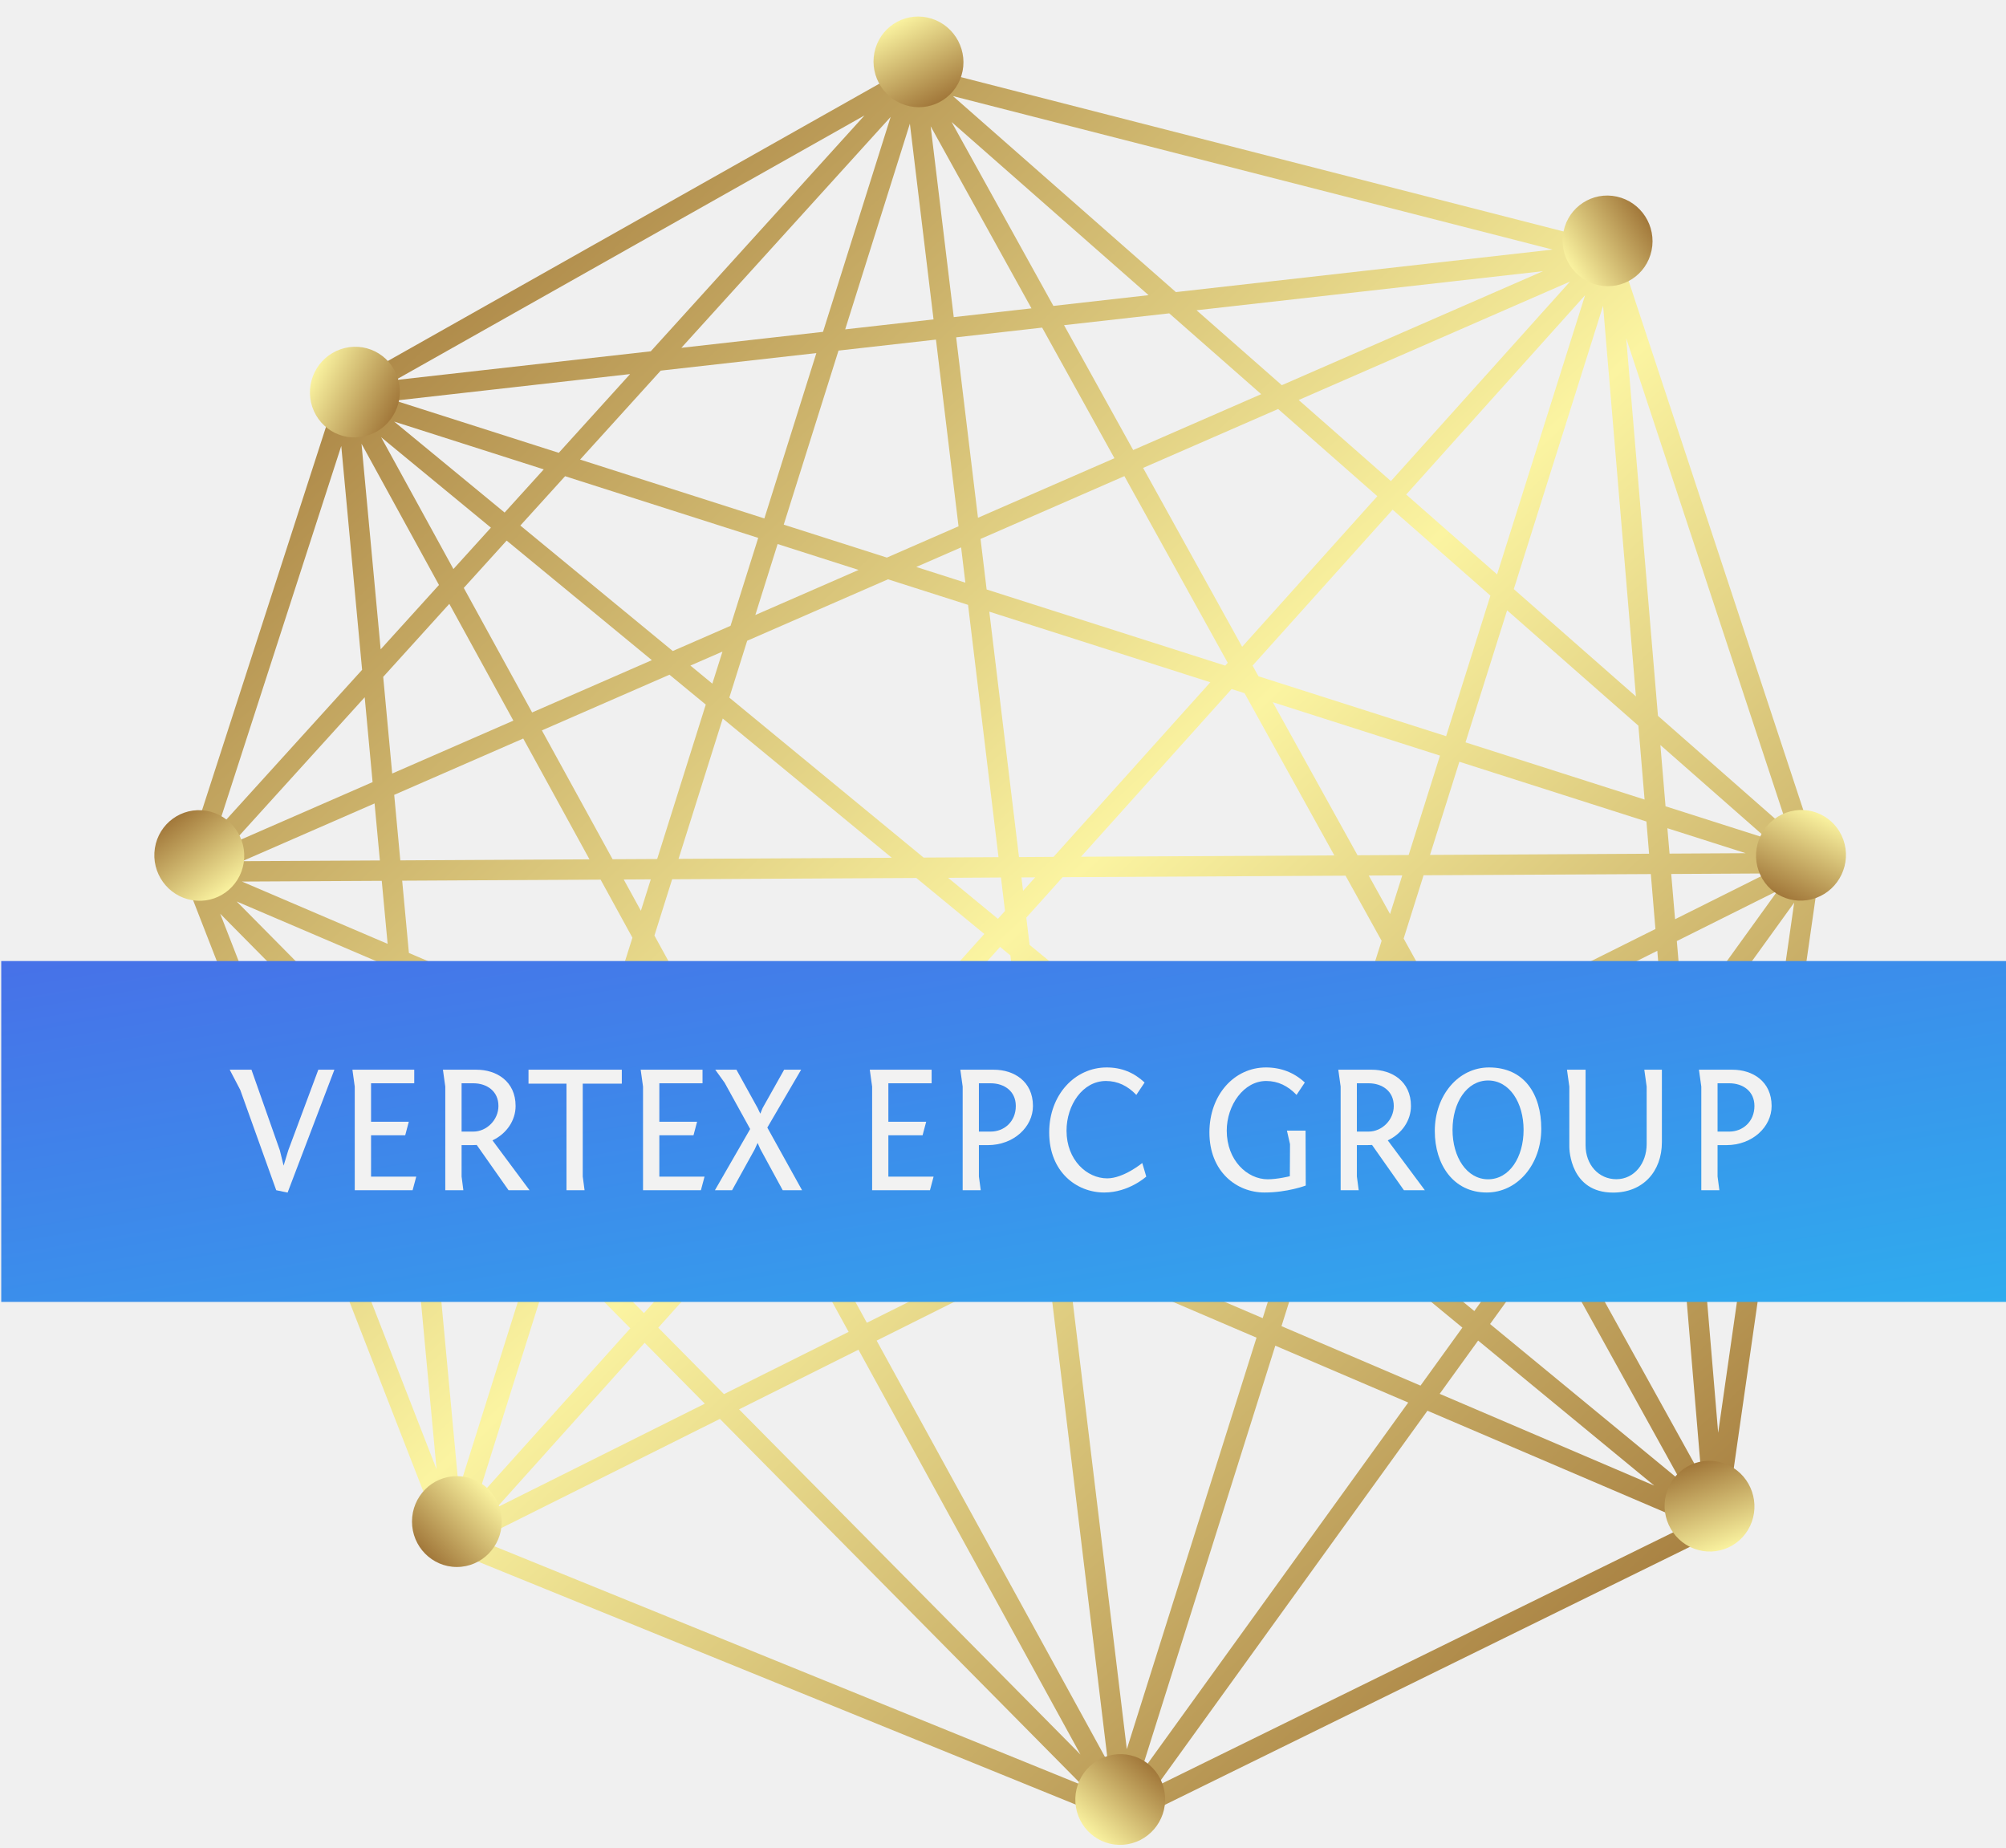
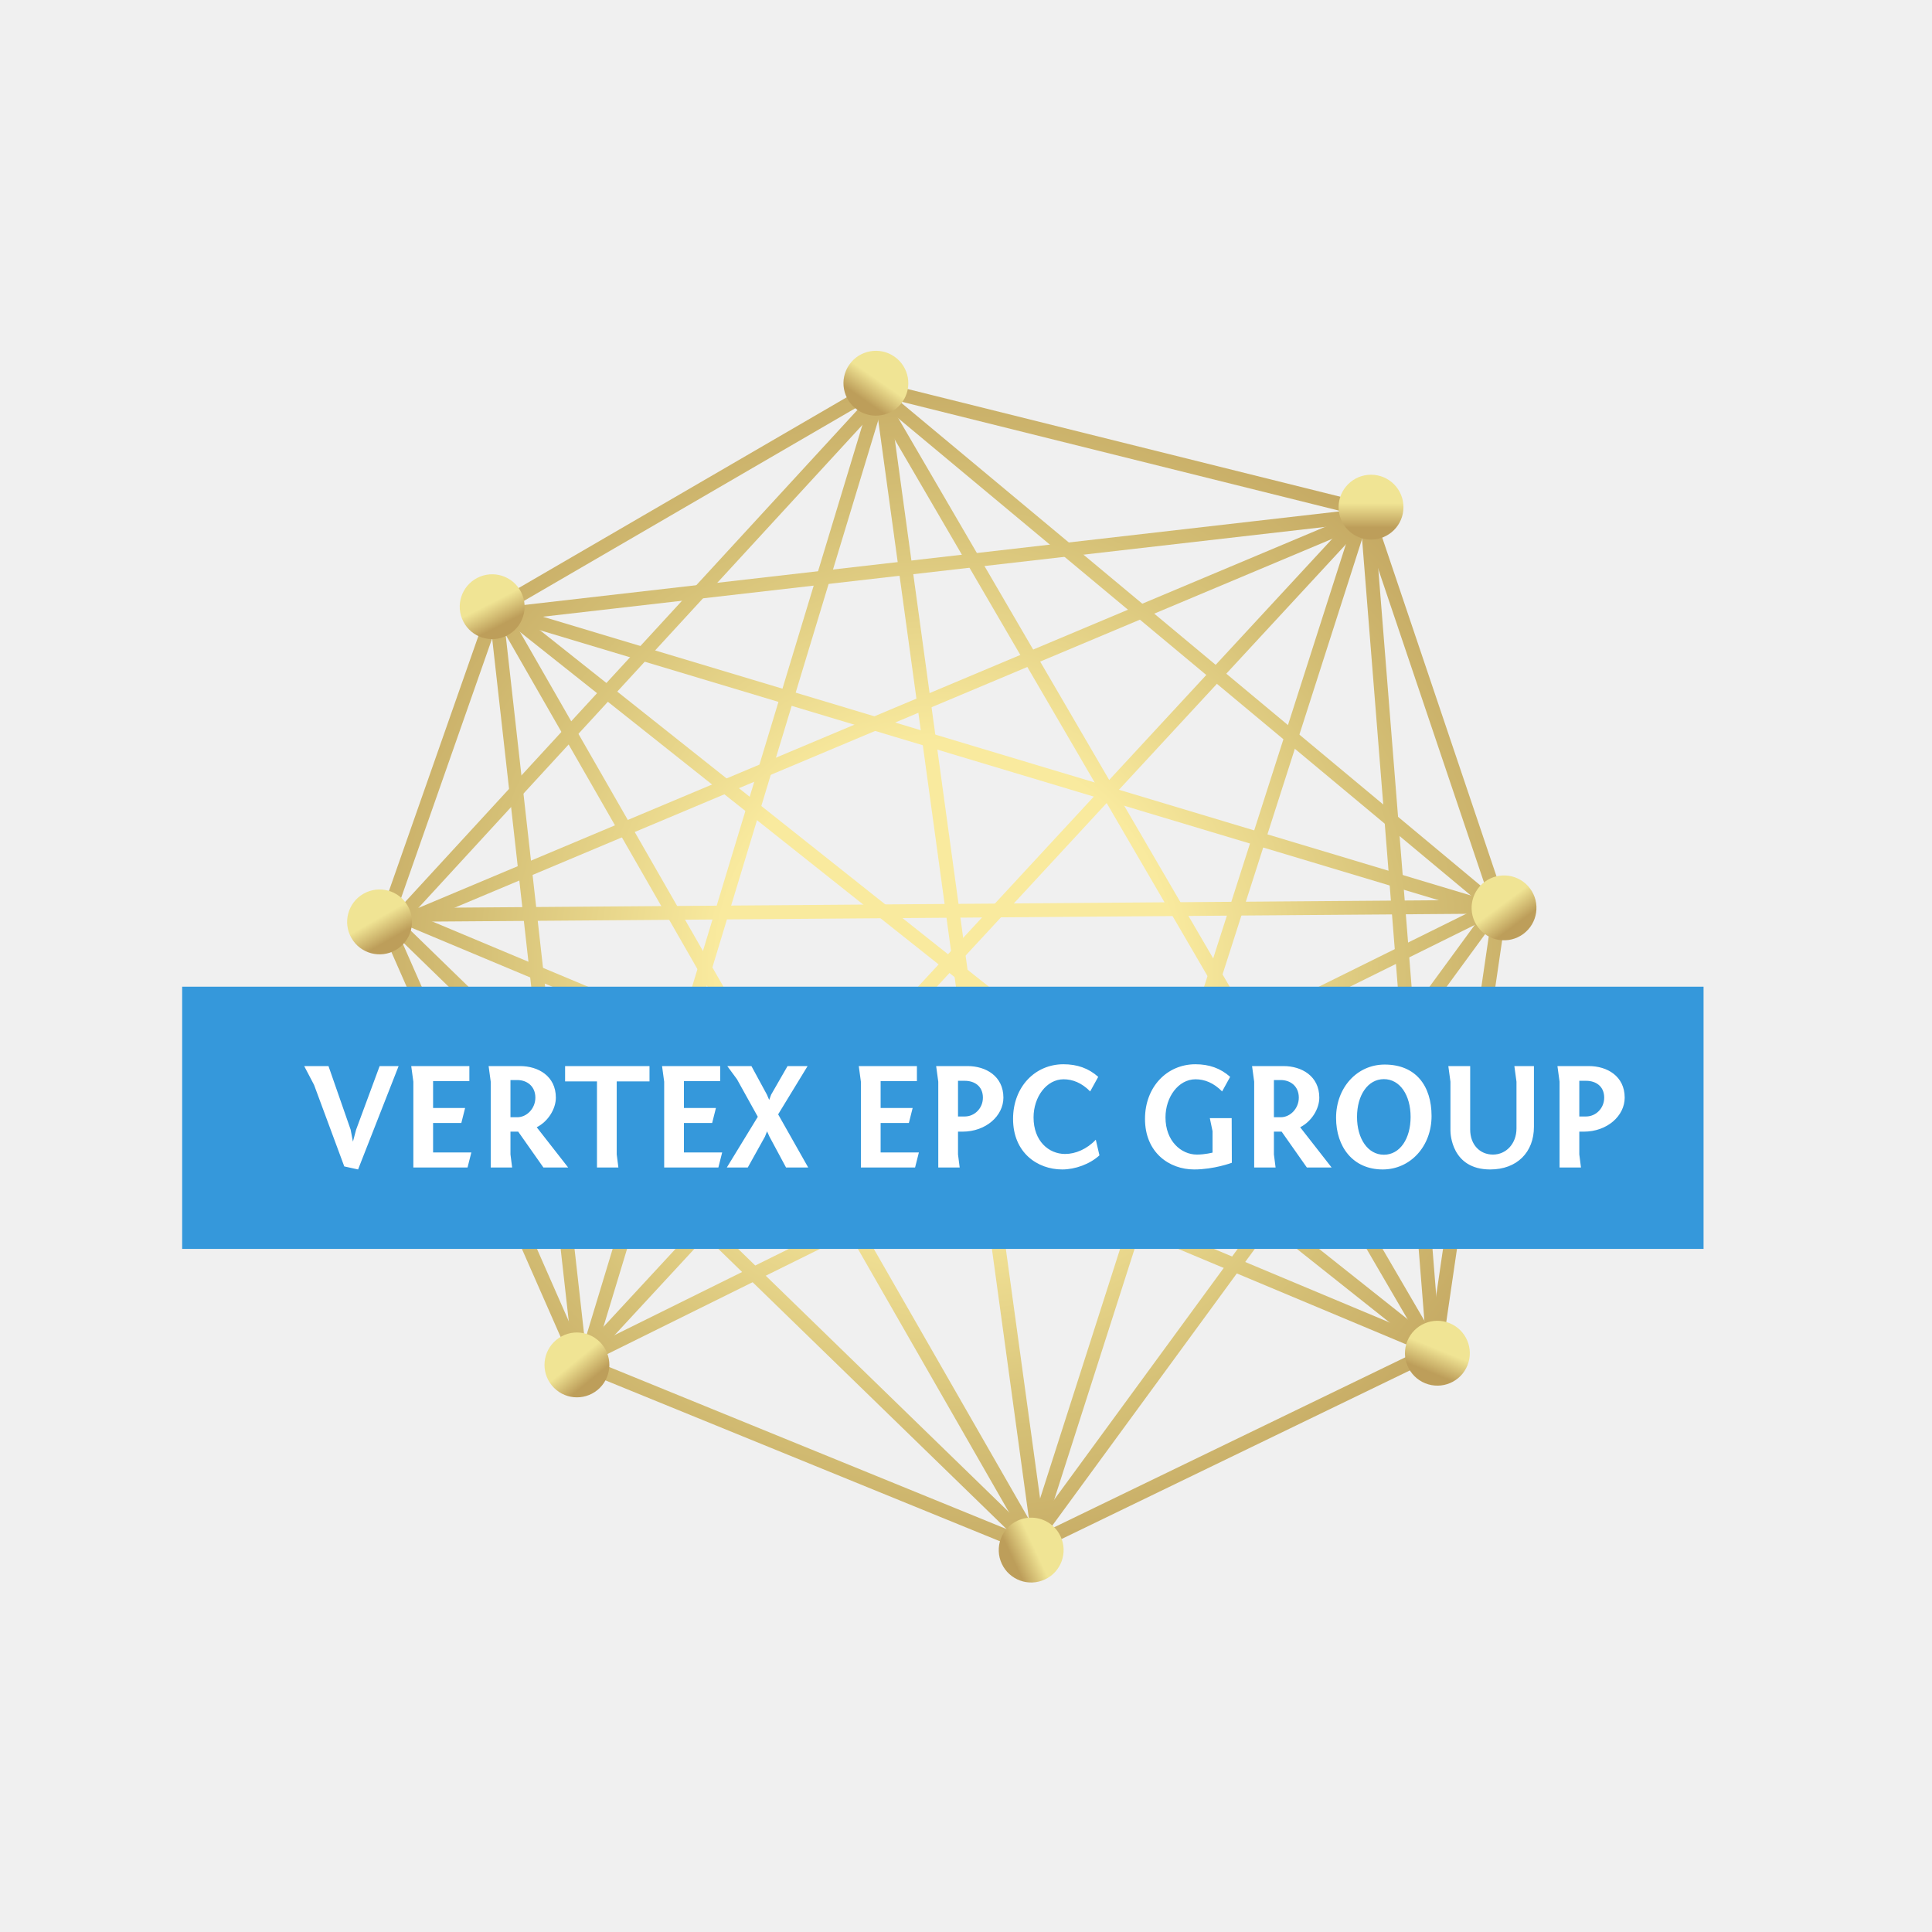
- <svg xmlns="http://www.w3.org/2000/svg" width="76" height="70" viewBox="0 0 76 70" fill="none">
-   <g clip-path="url(#clip0_338_70)">
-     <path d="M68.963 32.67C68.962 32.663 68.96 32.657 68.96 32.651C68.958 32.635 68.951 32.619 68.948 32.604C68.945 32.596 68.948 32.587 68.945 32.579L61.321 9.483C61.32 9.478 61.315 9.475 61.313 9.47C61.31 9.463 61.311 9.456 61.308 9.45C61.308 9.449 61.306 9.448 61.304 9.446C61.302 9.442 61.301 9.438 61.298 9.435C61.296 9.43 61.294 9.426 61.292 9.421C61.281 9.403 61.267 9.39 61.254 9.375C61.253 9.374 61.252 9.372 61.251 9.371C61.239 9.355 61.232 9.338 61.217 9.324C61.216 9.324 61.215 9.323 61.214 9.321C61.213 9.321 61.212 9.319 61.211 9.318C61.21 9.318 61.208 9.318 61.207 9.317C61.205 9.313 61.199 9.31 61.196 9.308C61.181 9.295 61.162 9.289 61.145 9.279C61.125 9.268 61.108 9.254 61.087 9.246C61.083 9.244 61.079 9.242 61.074 9.241C61.073 9.241 61.071 9.238 61.069 9.238C61.068 9.238 61.066 9.238 61.065 9.238C61.061 9.238 61.057 9.238 61.054 9.236C61.052 9.236 61.051 9.234 61.047 9.233L34.735 2.494C34.716 2.489 34.696 2.492 34.678 2.49C34.658 2.489 34.638 2.481 34.618 2.483C34.615 2.483 34.613 2.483 34.61 2.483C34.606 2.483 34.603 2.483 34.599 2.483C34.598 2.483 34.596 2.483 34.595 2.484C34.594 2.484 34.594 2.484 34.593 2.484C34.593 2.484 34.592 2.485 34.59 2.485C34.573 2.487 34.558 2.496 34.541 2.5C34.537 2.501 34.533 2.502 34.53 2.503C34.511 2.509 34.49 2.51 34.474 2.519C34.472 2.52 34.471 2.521 34.468 2.523C34.463 2.525 34.458 2.527 34.455 2.529C34.454 2.53 34.453 2.529 34.452 2.53C34.451 2.53 34.45 2.53 34.449 2.531H34.448L12.957 14.655L12.954 14.658L12.951 14.659H12.949C12.925 14.672 12.906 14.693 12.886 14.713C12.872 14.724 12.856 14.733 12.844 14.746C12.843 14.746 12.842 14.748 12.841 14.749C12.841 14.749 12.84 14.749 12.84 14.749C12.839 14.75 12.839 14.751 12.838 14.752C12.838 14.753 12.837 14.754 12.836 14.754C12.826 14.767 12.823 14.784 12.815 14.796C12.799 14.822 12.781 14.846 12.771 14.875L12.77 14.876L6.941 32.902C6.932 32.93 6.932 32.956 6.929 32.983C6.928 32.996 6.922 33.007 6.922 33.019C6.922 33.02 6.923 33.021 6.923 33.022C6.923 33.023 6.923 33.024 6.923 33.024C6.923 33.026 6.923 33.028 6.923 33.03C6.923 33.033 6.923 33.035 6.923 33.037C6.924 33.049 6.929 33.058 6.93 33.068C6.934 33.101 6.937 33.132 6.949 33.163L16.819 58.507C16.821 58.511 16.826 58.513 16.827 58.518C16.829 58.524 16.831 58.529 16.834 58.534C16.835 58.535 16.835 58.538 16.835 58.539C16.836 58.54 16.837 58.542 16.837 58.544C16.84 58.549 16.844 58.552 16.847 58.557C16.863 58.585 16.881 58.612 16.903 58.635C16.906 58.638 16.911 58.64 16.915 58.643C16.917 58.646 16.92 58.652 16.923 58.654C16.924 58.654 16.925 58.655 16.926 58.656C16.926 58.657 16.926 58.657 16.927 58.657C16.934 58.663 16.942 58.666 16.948 58.672C16.971 58.688 16.994 58.703 17.019 58.715C17.025 58.717 17.03 58.723 17.035 58.726L17.039 58.727C17.038 58.726 17.039 58.726 17.039 58.726L42.452 69.056L42.453 69.057C42.454 69.058 42.456 69.058 42.457 69.058C42.462 69.059 42.466 69.061 42.471 69.063C42.512 69.076 42.554 69.086 42.597 69.086H42.599C42.614 69.086 42.629 69.085 42.645 69.083C42.66 69.08 42.674 69.071 42.689 69.068C42.712 69.062 42.734 69.058 42.756 69.049C42.76 69.047 42.765 69.048 42.769 69.046L42.771 69.045C42.772 69.045 42.772 69.044 42.772 69.044L65.158 58.045L65.165 58.042C65.167 58.04 65.168 58.04 65.169 58.039C65.174 58.037 65.177 58.035 65.181 58.033C65.182 58.033 65.183 58.033 65.184 58.032C65.187 58.031 65.188 58.028 65.192 58.026C65.229 58.004 65.264 57.978 65.292 57.945C65.292 57.944 65.293 57.943 65.293 57.943C65.293 57.942 65.293 57.942 65.294 57.942C65.294 57.941 65.295 57.941 65.296 57.94C65.296 57.939 65.296 57.937 65.297 57.935C65.301 57.932 65.303 57.929 65.306 57.925C65.311 57.918 65.313 57.91 65.317 57.903C65.329 57.886 65.344 57.867 65.352 57.846C65.355 57.84 65.354 57.835 65.356 57.831C65.358 57.823 65.364 57.818 65.366 57.81C65.367 57.807 65.367 57.805 65.369 57.801C65.372 57.791 65.37 57.781 65.372 57.77C65.374 57.762 65.38 57.756 65.381 57.749L68.966 32.755C68.967 32.743 68.962 32.733 68.963 32.722C68.959 32.705 68.965 32.687 68.963 32.67ZM55.856 49.669L50.198 45.011L51.21 41.803L54.77 40.026L58.262 46.333L55.856 49.669ZM58.678 47.079L63.677 56.11L56.453 50.161L58.678 47.079ZM21.284 46.602L23.276 40.27L27.572 42.107L28.97 44.654L24.397 49.747L21.284 46.602ZM23.88 50.323L18.08 56.783L21.022 47.434L23.88 50.323ZM62.478 32.343L54.178 32.388L55.29 28.859L62.377 31.123L62.478 32.343ZM63.171 31.377L66.137 32.323L63.253 32.339L63.171 31.377ZM53.369 32.391L51.432 32.402L48.221 26.603L54.556 28.626L53.369 32.391ZM25.465 33.311L34.717 33.262L37.292 35.383L30.778 42.641L28.119 41.503L24.794 35.443L25.465 33.311ZM24.281 34.505L23.631 33.32L24.656 33.314L24.281 34.505ZM28.308 24.275L33.643 21.947L36.676 22.915L37.83 32.473L34.992 32.489L27.631 26.429L28.308 24.275ZM26.988 25.9L26.157 25.215L27.372 24.685L26.988 25.9ZM34.714 21.479L36.413 20.738L36.574 22.074L34.714 21.479ZM47.151 26.261L50.553 32.407L40.956 32.457L46.661 26.105L47.151 26.261ZM39.915 32.462L38.606 32.47L37.481 23.173L45.854 25.848L39.915 32.462ZM37.808 34.809L35.921 33.256L37.923 33.244L38.076 34.511L37.808 34.809ZM38.698 33.241L39.219 33.238L38.76 33.748L38.698 33.241ZM33.786 32.496L25.708 32.538L27.382 27.221L33.786 32.496ZM37.889 35.874L38.28 36.196L39.51 46.375L31.527 42.961L37.889 35.874ZM39.142 36.906L46.749 43.169L40.289 46.395L39.142 36.906ZM39.007 35.796L38.883 34.765L40.26 33.232L50.978 33.175L52.344 35.642L50.574 41.259L47.503 42.792L39.007 35.796ZM51.857 33.17L53.126 33.164L52.664 34.628L51.857 33.17ZM47.677 25.62L47.455 25.217L52.761 19.309L56.466 22.565L54.788 27.89L47.677 25.62ZM53.276 18.735L60.053 11.185L56.719 21.761L53.276 18.735ZM52.697 18.226L49.203 15.154L59.483 10.667L52.697 18.226ZM52.182 18.799L47.06 24.504L43.308 17.727L48.424 15.495L52.182 18.799ZM46.515 25.111L46.419 25.217L37.38 22.332L37.149 20.418L42.599 18.038L46.515 25.111ZM37.052 19.616L36.225 12.78L39.483 12.412L42.222 17.36L37.052 19.616ZM36.134 12.014L35.259 4.783L39.079 11.682L36.134 12.014ZM35.368 12.1L32.021 12.478L34.472 4.686L35.368 12.1ZM35.46 12.866L36.315 19.939L33.6 21.124L29.693 19.876L31.768 13.282L35.46 12.866ZM32.529 21.592L28.616 23.3L29.461 20.611L32.529 21.592ZM27.677 23.709L25.489 24.664L19.714 19.91L21.409 18.041L28.726 20.378L27.677 23.709ZM19.118 19.418L14.934 15.972L20.601 17.782L19.118 19.418ZM18.599 19.99L17.178 21.558L14.44 16.565L18.599 19.99ZM19.195 20.48L24.696 25.01L20.16 26.991L17.571 22.273L19.195 20.48ZM25.364 25.561L26.739 26.693L24.898 32.543L23.209 32.552L20.53 27.671L25.364 25.561ZM22.333 32.556L15.166 32.595L14.935 30.113L19.823 27.979L22.333 32.556ZM14.392 32.598L9.179 32.626L14.191 30.438L14.392 32.598ZM14.463 33.37L14.686 35.758L9.167 33.398L14.463 33.37ZM15.237 33.365L22.755 33.325L23.96 35.524L22.795 39.226L15.492 36.103L15.237 33.365ZM24.474 36.461L26.971 41.013L23.507 39.531L24.474 36.461ZM28.721 42.6L30.234 43.247L29.515 44.048L28.721 42.6ZM30.982 43.567L39.045 47.015L32.842 50.113L29.908 44.763L30.982 43.567ZM39.655 47.573L41.975 66.765L33.213 50.789L39.655 47.573ZM40.436 47.609L47.605 50.677L42.691 66.268L40.436 47.609ZM40.881 46.962L47.4 43.706L49.307 45.278L47.839 49.938L40.881 46.962ZM48.154 43.328L50.251 42.281L49.557 44.483L48.154 43.328ZM51.533 40.78L52.86 36.571L54.397 39.35L51.533 40.78ZM53.179 35.556L53.934 33.159L62.544 33.114L62.718 35.195L55.087 39.005L53.179 35.556ZM63.316 33.111L66.932 33.091L63.462 34.825L63.316 33.111ZM63.101 30.546L62.906 28.226L66.938 31.77L63.101 30.546ZM62.307 30.291L55.523 28.124L57.099 23.122L62.072 27.492L62.307 30.291ZM57.352 22.318L60.735 11.584L61.979 26.384L57.352 22.318ZM48.563 14.593L45.333 11.754L58.457 10.274L48.563 14.593ZM47.782 14.933L42.932 17.05L40.313 12.319L44.298 11.871L47.782 14.933ZM39.909 11.589L36.052 4.622L43.515 11.182L39.909 11.589ZM31.181 12.572L25.814 13.177L33.743 4.43L31.181 12.572ZM30.929 13.377L28.959 19.641L21.978 17.411L25.032 14.041L30.929 13.377ZM21.17 17.155L14.974 15.177L23.872 14.172L21.17 17.155ZM16.631 22.162L14.422 24.6L13.696 16.81L16.631 22.162ZM17.023 22.877L19.45 27.301L14.859 29.305L14.518 25.643L17.023 22.877ZM14.116 29.63L8.801 31.95L13.817 26.416L14.116 29.63ZM14.767 36.632L15.115 40.366L8.967 34.152L14.767 36.632ZM15.575 36.976L22.563 39.966L20.67 45.982L15.968 41.231L15.575 36.976ZM20.408 46.814L17.384 56.425L16.083 42.441L20.408 46.814ZM24.422 50.873L26.703 53.178L18.819 57.115L24.422 50.873ZM24.939 50.299L29.362 45.372L32.151 50.458L27.428 52.816L24.939 50.299ZM32.524 51.133L40.935 66.47L28 53.393L32.524 51.133ZM48.317 50.981L53.353 53.135L43.206 67.195L48.317 50.981ZM48.551 50.241L49.95 45.804L55.404 50.296L53.818 52.494L48.551 50.241ZM56.001 50.787L62.673 56.282L54.544 52.805L56.001 50.787ZM59.176 46.388L63.192 40.823L64.461 55.933L59.176 46.388ZM58.763 45.642L55.462 39.68L62.789 36.021L63.093 39.643L58.763 45.642ZM63.529 35.652L67.349 33.745L63.785 38.684L63.529 35.652ZM62.814 27.119L61.612 12.822L67.769 31.473L62.814 27.119ZM44.55 11.066L36.103 3.64L58.823 9.455L44.55 11.066ZM24.656 13.309L14.98 14.399L32.753 4.373L24.656 13.309ZM12.929 16.896L13.719 25.376L8.226 31.434L12.929 16.896ZM15.228 41.577L16.54 55.663L8.343 34.617L15.228 41.577ZM27.274 53.755L41 67.633L18.114 58.33L27.274 53.755ZM54.081 53.445L64.071 57.718L43.815 67.67L54.081 53.445ZM65.095 54.282L63.884 39.864L67.975 34.196L65.095 54.282Z" fill="url(#paint0_linear_338_70)" />
-     <path d="M76.038 36.41H0.047V49.322H76.038V36.41Z" fill="url(#paint1_linear_338_70)" />
-     <path d="M12.669 40.526H12.06L10.922 43.579L10.745 44.16L10.602 43.579L9.527 40.526H8.703L9.102 41.29L10.465 45.091L10.896 45.181L12.669 40.526Z" fill="#F2F2F2" />
-     <path d="M13.44 45.091H15.632L15.77 44.577H14.058V43.01H15.352L15.488 42.497H14.058V41.04H15.694V40.526H13.352L13.44 41.165V45.091Z" fill="#F2F2F2" />
-     <path d="M20.062 45.091L18.658 43.203C19.2 42.947 19.534 42.442 19.534 41.9C19.534 40.963 18.808 40.526 18.056 40.526H16.781L16.87 41.165V45.091H17.555L17.488 44.571V43.383C17.891 43.383 17.986 43.383 18.062 43.377L19.267 45.091H20.062ZM17.488 42.87V41.04H17.932C18.439 41.04 18.884 41.332 18.884 41.9C18.884 42.427 18.439 42.87 17.932 42.87H17.488Z" fill="#F2F2F2" />
-     <path d="M20.023 41.055H21.462V45.091H22.147L22.078 44.571V41.055H23.558V40.526H20.023V41.055Z" fill="#F2F2F2" />
-     <path d="M24.362 45.091H26.555L26.692 44.577H24.98V43.01H26.274L26.41 42.497H24.98V41.04H26.616V40.526H24.273L24.362 41.165V45.091Z" fill="#F2F2F2" />
-     <path d="M27.086 45.091H27.736L28.592 43.544L28.703 43.3L28.805 43.53L29.654 45.091H30.387L29.071 42.718L30.352 40.526H29.708L28.893 41.977L28.805 42.192L28.703 41.977L27.901 40.526H27.099L27.454 41.02L28.421 42.773L27.086 45.091Z" fill="#F2F2F2" />
-     <path d="M33.042 45.091H35.233L35.37 44.577H33.657V43.01H34.953L35.09 42.497H33.657V41.04H35.296V40.526H32.953L33.042 41.165V45.091Z" fill="#F2F2F2" />
-     <path d="M36.383 40.526L36.472 41.165V45.091H37.157L37.087 44.571V43.383H37.423C38.409 43.383 39.135 42.69 39.135 41.9C39.135 40.963 38.409 40.526 37.657 40.526H36.383ZM37.087 42.87V41.04H37.534C38.041 41.04 38.485 41.332 38.485 41.9C38.485 42.497 38.041 42.87 37.534 42.87H37.087Z" fill="#F2F2F2" />
-     <path d="M43.365 41.011C42.962 40.635 42.496 40.44 41.928 40.44C40.721 40.44 39.75 41.48 39.75 42.902C39.75 44.388 40.777 45.178 41.837 45.178C42.769 45.178 43.428 44.574 43.428 44.574L43.276 44.061C43.276 44.061 42.572 44.642 41.948 44.642C41.18 44.642 40.407 43.949 40.407 42.834C40.407 41.868 41.016 40.953 41.9 40.953C42.351 40.953 42.728 41.142 43.051 41.48L43.365 41.011Z" fill="#F2F2F2" />
-     <path d="M49.463 42.834H48.757L48.874 43.347L48.867 44.561C48.867 44.561 48.401 44.677 48.031 44.677C47.251 44.677 46.477 43.957 46.477 42.834C46.477 41.868 47.121 40.953 47.97 40.953C48.421 40.953 48.798 41.142 49.121 41.48L49.435 41.011C49.032 40.635 48.532 40.44 47.964 40.44C46.759 40.44 45.82 41.48 45.82 42.902C45.82 44.388 46.848 45.178 47.907 45.178C48.779 45.178 49.47 44.914 49.47 44.914L49.463 42.834Z" fill="#F2F2F2" />
-     <path d="M53.982 45.091L52.578 43.203C53.12 42.947 53.456 42.442 53.456 41.9C53.456 40.963 52.73 40.526 51.975 40.526H50.703L50.792 41.165V45.091H51.477L51.407 44.571V43.383C51.811 43.383 51.908 43.383 51.982 43.377L53.189 45.091H53.982ZM51.407 42.87V41.04H51.852C52.359 41.04 52.805 41.332 52.805 41.9C52.805 42.427 52.359 42.87 51.852 42.87H51.407Z" fill="#F2F2F2" />
-     <path d="M56.414 40.44C55.244 40.44 54.359 41.509 54.359 42.847C54.359 44.131 55.072 45.178 56.325 45.178C57.495 45.178 58.393 44.109 58.393 42.764C58.393 41.432 57.736 40.44 56.414 40.44ZM55.031 42.805C55.031 41.772 55.571 40.934 56.379 40.934C57.188 40.934 57.723 41.772 57.723 42.805C57.723 43.839 57.188 44.677 56.379 44.677C55.571 44.677 55.031 43.839 55.031 42.805Z" fill="#F2F2F2" />
-     <path d="M62.386 43.342C62.386 44.077 61.914 44.674 61.237 44.674C60.566 44.674 60.072 44.125 60.072 43.39V40.526H59.367L59.456 41.165V43.447C59.456 43.557 59.497 45.181 61.114 45.181C62.237 45.181 62.963 44.391 62.963 43.267V40.526H62.297L62.386 41.165V43.342Z" fill="#F2F2F2" />
-     <path d="M64.367 40.526L64.456 41.165V45.091H65.141L65.072 44.571V43.383H65.407C66.394 43.383 67.12 42.69 67.12 41.9C67.12 40.963 66.394 40.526 65.639 40.526H64.367ZM65.072 42.87V41.04H65.518C66.023 41.04 66.469 41.332 66.469 41.9C66.469 42.497 66.023 42.87 65.518 42.87H65.072Z" fill="#F2F2F2" />
-     <mask id="mask0_338_70" style="mask-type:luminance" maskUnits="userSpaceOnUse" x="11" y="13" width="5" height="4">
-       <path d="M12.904 13.231C12.012 13.54 11.531 14.518 11.831 15.415C12.13 16.311 13.095 16.788 13.987 16.478C14.879 16.169 15.359 15.192 15.06 14.295C14.761 13.399 13.795 12.922 12.904 13.231Z" fill="white" />
+ <svg xmlns="http://www.w3.org/2000/svg" width="1400" height="1400" viewBox="0 0 1400 1400" fill="none">
+   <g clip-path="url(#clip0_25_96)">
+     <mask id="mask0_25_96" style="mask-type:alpha" maskUnits="userSpaceOnUse" x="273" y="276" width="819" height="850">
+       <line x1="287.962" y1="663" x2="1087.96" y2="657" stroke="#C36161" stroke-width="10" />
+       <line x1="366.109" y1="443.084" x2="1041.11" y2="979.084" stroke="#C36161" stroke-width="10" />
+       <line x1="427.329" y1="979.605" x2="989.607" y2="371.605" stroke="#C36161" stroke-width="10" />
+       <line x1="638.953" y1="286.32" x2="752.953" y2="1117.32" stroke="#C36161" stroke-width="10" />
+       <line x1="638.785" y1="279.45" x2="424.785" y2="985.45" stroke="#C36161" stroke-width="10" />
+       <line x1="640.681" y1="283.384" x2="287.681" y2="667.384" stroke="#C36161" stroke-width="10" />
+       <line x1="994.937" y1="372.609" x2="285.937" y2="670.609" stroke="#C36161" stroke-width="10" />
+       <line x1="1085.22" y1="656.482" x2="422.217" y2="984.482" stroke="#C36161" stroke-width="10" />
+       <line x1="289.932" y1="663.388" x2="1041.93" y2="978.388" stroke="#C36161" stroke-width="10" />
+       <line x1="360.438" y1="442.211" x2="1089.44" y2="661.211" stroke="#C36161" stroke-width="10" />
+       <line x1="1086.03" y1="654.953" x2="745.035" y2="1120.95" stroke="#C36161" stroke-width="10" />
+       <line x1="1086.8" y1="659.841" x2="630.799" y2="279.841" stroke="#C36161" stroke-width="10" />
+       <line x1="750.514" y1="1121.59" x2="283.514" y2="667.585" stroke="#C36161" stroke-width="10" />
+       <path d="M989 368L748 1120" stroke="#C36161" stroke-width="10" />
+       <line x1="634.319" y1="284.482" x2="1038.32" y2="977.482" stroke="#C36161" stroke-width="10" />
+       <line x1="363.337" y1="444.512" x2="749.337" y2="1117.51" stroke="#C36161" stroke-width="10" />
+       <path d="M358.993 438.737L420.5 987" stroke="#C36161" stroke-width="10" />
+       <line x1="990.984" y1="377.603" x2="1038.98" y2="979.603" stroke="#C36161" stroke-width="10" />
+       <line x1="993.57" y1="372.967" x2="357.57" y2="445.967" stroke="#C36161" stroke-width="10" />
+       <path d="M358.608 441.895L634.76 281.342L989.637 369.691L1086.88 657.962L1039.94 978.654L746.826 1120.53L419.762 987.135L279.371 667.794L358.608 441.895Z" stroke="#B4C361" stroke-width="10" />
    </mask>
-     <g mask="url(#mask0_338_70)">
-       <path d="M12.904 13.231C12.012 13.54 11.531 14.518 11.831 15.415C12.13 16.311 13.095 16.788 13.987 16.478C14.879 16.169 15.359 15.192 15.06 14.295C14.761 13.399 13.795 12.922 12.904 13.231Z" fill="url(#paint2_linear_338_70)" stroke="url(#paint3_linear_338_70)" stroke-width="2.5" />
-     </g>
-     <mask id="mask1_338_70" style="mask-type:luminance" maskUnits="userSpaceOnUse" x="66" y="30" width="4" height="5">
-       <path d="M69.839 31.818C69.525 30.926 68.552 30.466 67.666 30.789C66.779 31.113 66.314 32.098 66.628 32.99C66.941 33.881 67.914 34.342 68.801 34.018C69.688 33.695 70.152 32.709 69.839 31.818Z" fill="white" />
-     </mask>
-     <g mask="url(#mask1_338_70)">
-       <path d="M69.839 31.818C69.525 30.926 68.552 30.466 67.666 30.789C66.779 31.113 66.314 32.098 66.628 32.99C66.941 33.881 67.914 34.342 68.801 34.018C69.688 33.695 70.152 32.709 69.839 31.818Z" fill="url(#paint4_linear_338_70)" stroke="url(#paint5_linear_338_70)" stroke-width="2.5" />
-     </g>
-     <mask id="mask2_338_70" style="mask-type:luminance" maskUnits="userSpaceOnUse" x="15" y="55" width="5" height="5">
-       <path d="M19.009 57.644C19.009 56.693 18.248 55.923 17.309 55.923C16.37 55.923 15.609 56.693 15.609 57.644C15.609 58.594 16.37 59.365 17.309 59.365C18.248 59.365 19.009 58.594 19.009 57.644Z" fill="white" />
-     </mask>
-     <g mask="url(#mask2_338_70)">
-       <path d="M19.009 57.644C19.009 56.693 18.248 55.923 17.309 55.923C16.37 55.923 15.609 56.693 15.609 57.644C15.609 58.594 16.37 59.365 17.309 59.365C18.248 59.365 19.009 58.594 19.009 57.644Z" fill="url(#paint6_linear_338_70)" stroke="url(#paint7_linear_338_70)" stroke-width="2.5" />
-     </g>
-     <mask id="mask3_338_70" style="mask-type:luminance" maskUnits="userSpaceOnUse" x="59" y="7" width="4" height="4">
-       <path d="M59.238 8.761C59.045 9.687 59.635 10.601 60.556 10.803C61.477 11.004 62.379 10.416 62.572 9.49C62.765 8.563 62.175 7.649 61.255 7.448C60.334 7.246 59.431 7.834 59.238 8.761Z" fill="white" />
-     </mask>
-     <g mask="url(#mask3_338_70)">
-       <path d="M59.238 8.761C59.045 9.687 59.635 10.601 60.556 10.803C61.477 11.004 62.379 10.416 62.572 9.49C62.765 8.563 62.175 7.649 61.255 7.448C60.334 7.246 59.431 7.834 59.238 8.761Z" fill="url(#paint8_linear_338_70)" stroke="url(#paint9_linear_338_70)" stroke-width="2.5" />
-     </g>
-     <mask id="mask4_338_70" style="mask-type:luminance" maskUnits="userSpaceOnUse" x="33" y="0" width="4" height="5">
-       <path d="M35.296 0.706C34.396 0.422 33.444 0.924 33.169 1.829C32.894 2.734 33.401 3.698 34.301 3.982C35.2 4.267 36.152 3.764 36.427 2.859C36.702 1.955 36.195 0.991 35.296 0.706Z" fill="white" />
-     </mask>
-     <g mask="url(#mask4_338_70)">
-       <path d="M35.296 0.706C34.396 0.422 33.444 0.924 33.169 1.829C32.894 2.734 33.401 3.698 34.301 3.982C35.2 4.267 36.152 3.764 36.427 2.859C36.702 1.955 36.195 0.991 35.296 0.706Z" fill="url(#paint10_linear_338_70)" stroke="url(#paint11_linear_338_70)" stroke-width="2.5" />
-     </g>
-     <mask id="mask5_338_70" style="mask-type:luminance" maskUnits="userSpaceOnUse" x="5" y="30" width="5" height="5">
-       <path d="M7.285 34.104C8.214 34.257 9.086 33.623 9.233 32.688C9.379 31.752 8.744 30.869 7.815 30.716C6.886 30.562 6.014 31.197 5.868 32.132C5.721 33.068 6.356 33.951 7.285 34.104Z" fill="white" />
-     </mask>
-     <g mask="url(#mask5_338_70)">
-       <path d="M7.285 34.104C8.214 34.257 9.086 33.623 9.233 32.688C9.379 31.752 8.744 30.869 7.815 30.716C6.886 30.562 6.014 31.197 5.868 32.132C5.721 33.068 6.356 33.951 7.285 34.104Z" fill="url(#paint12_linear_338_70)" stroke="url(#paint13_linear_338_70)" stroke-width="2.5" />
-     </g>
-     <mask id="mask6_338_70" style="mask-type:luminance" maskUnits="userSpaceOnUse" x="40" y="66" width="5" height="4">
-       <path d="M40.744 68.296C40.808 69.243 41.62 69.955 42.557 69.888C43.495 69.82 44.203 68.998 44.139 68.051C44.075 67.105 43.263 66.392 42.326 66.46C41.388 66.528 40.68 67.35 40.744 68.296Z" fill="white" />
-     </mask>
-     <g mask="url(#mask6_338_70)">
-       <path d="M40.744 68.296C40.808 69.243 41.62 69.955 42.557 69.888C43.495 69.82 44.203 68.998 44.139 68.051C44.075 67.105 43.263 66.392 42.326 66.46C41.388 66.528 40.68 67.35 40.744 68.296Z" fill="url(#paint14_linear_338_70)" stroke="url(#paint15_linear_338_70)" stroke-width="2.5" />
-     </g>
-     <mask id="mask7_338_70" style="mask-type:luminance" maskUnits="userSpaceOnUse" x="63" y="55" width="4" height="4">
-       <path d="M64.026 58.603C64.873 59.023 65.89 58.672 66.3 57.821C66.709 56.969 66.355 55.939 65.509 55.519C64.662 55.1 63.645 55.45 63.236 56.301C62.826 57.153 63.18 58.183 64.026 58.603Z" fill="white" />
-     </mask>
-     <g mask="url(#mask7_338_70)">
-       <path d="M64.026 58.603C64.873 59.023 65.89 58.672 66.3 57.821C66.709 56.969 66.355 55.939 65.509 55.519C64.662 55.1 63.645 55.45 63.236 56.301C62.826 57.153 63.18 58.183 64.026 58.603Z" fill="url(#paint16_linear_338_70)" stroke="url(#paint17_linear_338_70)" stroke-width="2.5" />
+     <g mask="url(#mask0_25_96)">
+       <rect x="253" y="252" width="865" height="900" fill="url(#paint0_radial_25_96)" />
    </g>
  </g>
+   <circle cx="356.639" cy="439.64" r="23.5" transform="rotate(-27.1801 356.639 439.64)" fill="url(#paint1_linear_25_96)" />
+   <circle cx="634.703" cy="277.703" r="23.5" transform="rotate(34.7432 634.703 277.703)" fill="url(#paint2_linear_25_96)" />
+   <circle cx="993.5" cy="367.5" r="23.5" fill="url(#paint3_linear_25_96)" />
+   <circle cx="1089.88" cy="657.877" r="23.5" transform="rotate(-36.5957 1089.88 657.877)" fill="url(#paint4_linear_25_96)" />
+   <circle cx="275.05" cy="668.05" r="23.5" transform="rotate(-29.6594 275.05 668.05)" fill="url(#paint5_linear_25_96)" />
+   <circle cx="418.067" cy="989.067" r="23.5" transform="rotate(-39.2469 418.067 989.067)" fill="url(#paint6_linear_25_96)" />
+   <circle cx="747.235" cy="1123.24" r="23.5" transform="rotate(64.9713 747.235 1123.24)" fill="url(#paint7_linear_25_96)" />
+   <circle cx="1041.59" cy="980.592" r="23.5" transform="rotate(21.9978 1041.59 980.592)" fill="url(#paint8_linear_25_96)" />
+   <path d="M132 715H1234.46V905H132V715Z" fill="#3598DB" />
+   <path d="M288.852 772.52L259.482 847.43L249.472 845.23L227.582 786.16L220.432 772.52H238.032L254.092 818.61L255.742 827.3L258.052 818.61L275.102 772.52H288.852ZM299.529 846V783.85L297.989 772.52H340.119V783.41H313.829V802.88H337.039L334.289 813.77H313.829V835.11H341.549L338.799 846H299.529ZM411.704 846H393.774L375.514 820.04H369.904V836.54L371.114 846H355.604V783.85L354.064 772.52H376.834C390.034 772.52 402.794 779.78 402.794 795.4C402.794 803.54 397.184 812.67 388.934 816.85L411.704 846ZM369.904 809.59H374.854C381.784 809.59 387.944 803.21 387.944 795.4C387.944 787.04 381.784 782.64 374.854 782.64H369.904V809.59ZM409.494 783.63V772.52H470.654V783.63H446.894V836.54L448.104 846H432.594V783.63H409.494ZM481.287 846V783.85L479.747 772.52H521.877V783.41H495.587V802.88H518.797L516.047 813.77H495.587V835.11H523.307L520.557 846H481.287ZM526.691 846L549.131 809.26L534.061 782.09L527.021 772.52H544.511L555.731 793.2L557.381 797.05L558.811 793.2L570.691 772.52H585.211L563.871 807.5L585.651 846H569.591L557.601 823.67L555.841 819.82L554.301 823.67L541.871 846H526.691ZM623.836 846V783.85L622.296 772.52H664.426V783.41H638.136V802.88H661.346L658.596 813.77H638.136V835.11H665.856L663.106 846H623.836ZM678.37 772.52H701.14C714.34 772.52 727.1 779.78 727.1 795.4C727.1 808.49 714.56 820.04 697.4 820.04H694.21V836.54L695.42 846H679.91V783.85L678.37 772.52ZM694.21 809.04H699.16C706.09 809.04 712.25 803.21 712.25 795.4C712.25 787.04 706.09 783.19 699.16 783.19H694.21V809.04ZM795.813 780.33L789.983 790.89C783.823 784.62 777.223 782.09 770.733 782.09C758.303 782.09 748.953 794.96 748.953 809.7C748.953 826.86 759.953 836.21 771.833 836.21C779.313 836.21 787.673 832.69 794.053 825.87L796.693 837.2C789.763 843.58 779.093 847.43 769.743 847.43C751.593 847.43 734.103 835.11 734.103 810.8C734.103 787.59 750.053 771.2 770.623 771.2C780.523 771.2 788.773 774.06 795.813 780.33ZM891.419 780.33L885.589 790.89C879.429 784.62 872.829 782.09 866.339 782.09C853.909 782.09 844.559 794.96 844.559 809.7C844.559 826.86 855.889 836.65 867.329 836.65C873.159 836.65 878.659 835.22 878.659 835.22V819.71L876.679 810.25H892.519L892.629 842.59C892.629 842.59 879.759 847.43 865.349 847.43C847.199 847.43 829.709 835.11 829.709 810.8C829.709 787.59 845.659 771.2 866.229 771.2C876.129 771.2 884.379 774.06 891.419 780.33ZM964.926 846H946.996L928.736 820.04H923.126V836.54L924.336 846H908.826V783.85L907.286 772.52H930.056C943.256 772.52 956.016 779.78 956.016 795.4C956.016 803.54 950.406 812.67 942.156 816.85L964.926 846ZM923.126 809.59H928.076C935.006 809.59 941.166 803.21 941.166 795.4C941.166 787.04 935.006 782.64 928.076 782.64H923.126V809.59ZM1003.37 771.42C1026.03 771.42 1037.36 786.93 1037.36 808.71C1037.36 830.71 1021.96 847.43 1001.94 847.43C980.378 847.43 968.168 831.04 968.168 810.03C968.168 788.14 983.348 771.42 1003.37 771.42ZM983.348 809.37C983.348 825.1 991.158 836.76 1002.82 836.76C1014.48 836.76 1022.18 825.1 1022.18 809.37C1022.18 793.64 1014.48 781.98 1002.82 781.98C991.158 781.98 983.348 793.64 983.348 809.37ZM1098.9 817.73V783.85L1097.36 772.52H1111.55V816.52C1111.55 835 1099.23 847.43 1079.87 847.43C1051.71 847.43 1051.05 821.25 1051.05 819.38V783.85L1049.51 772.52H1065.35V818.5C1065.35 829.5 1072.39 836.65 1081.85 836.65C1091.42 836.65 1098.9 828.73 1098.9 817.73ZM1128.58 772.52H1151.35C1164.55 772.52 1177.31 779.78 1177.31 795.4C1177.31 808.49 1164.77 820.04 1147.61 820.04H1144.42V836.54L1145.63 846H1130.12V783.85L1128.58 772.52ZM1144.42 809.04H1149.37C1156.3 809.04 1162.46 803.21 1162.46 795.4C1162.46 787.04 1156.3 783.19 1149.37 783.19H1144.42V809.04Z" fill="white" />
  <defs>
-     <linearGradient id="paint0_linear_338_70" x1="6.922" y1="2.482" x2="69.036" y2="69.021" gradientUnits="userSpaceOnUse">
-       <stop stop-color="#8F5E25" />
-       <stop offset="0.5" stop-color="#FBF4A1" />
-       <stop offset="1" stop-color="#8F5E25" />
+     <radialGradient id="paint0_radial_25_96" cx="0" cy="0" r="1" gradientUnits="userSpaceOnUse" gradientTransform="translate(685.5 702) rotate(127.645) scale(527.608 536.409)">
+       <stop offset="0.31" stop-color="#F9EA9E" />
+       <stop offset="0.633" stop-color="#D5C076" />
+       <stop offset="1" stop-color="#B99855" />
+     </radialGradient>
+     <linearGradient id="paint1_linear_25_96" x1="356.64" y1="416.14" x2="356.64" y2="463.14" gradientUnits="userSpaceOnUse">
+       <stop offset="0.44" stop-color="#F0E494" />
+       <stop offset="0.815" stop-color="#BD9E5A" />
    </linearGradient>
-     <linearGradient id="paint1_linear_338_70" x1="0.047" y1="36.41" x2="4.311" y2="61.509" gradientUnits="userSpaceOnUse">
-       <stop stop-color="#4771E8" />
-       <stop offset="1" stop-color="#2FACEE" />
+     <linearGradient id="paint2_linear_25_96" x1="634.703" y1="254.203" x2="634.703" y2="301.203" gradientUnits="userSpaceOnUse">
+       <stop offset="0.44" stop-color="#F0E494" />
+       <stop offset="0.815" stop-color="#BD9E5A" />
    </linearGradient>
-     <linearGradient id="paint2_linear_338_70" x1="15.602" y1="15.919" x2="9.769" y2="13.052" gradientUnits="userSpaceOnUse">
-       <stop stop-color="#8F5E25" />
-       <stop offset="0.64" stop-color="#FBF4A1" />
-       <stop offset="1" stop-color="#8F5E25" />
+     <linearGradient id="paint3_linear_25_96" x1="993.5" y1="344" x2="993.5" y2="391" gradientUnits="userSpaceOnUse">
+       <stop offset="0.44" stop-color="#F0E494" />
+       <stop offset="0.815" stop-color="#BD9E5A" />
    </linearGradient>
-     <linearGradient id="paint3_linear_338_70" x1="15.602" y1="15.919" x2="9.769" y2="13.052" gradientUnits="userSpaceOnUse">
-       <stop stop-color="#8F5E25" />
-       <stop offset="0.64" stop-color="#FBF4A1" />
-       <stop offset="1" stop-color="#8F5E25" />
+     <linearGradient id="paint4_linear_25_96" x1="1089.88" y1="634.377" x2="1089.88" y2="681.377" gradientUnits="userSpaceOnUse">
+       <stop offset="0.44" stop-color="#F0E494" />
+       <stop offset="0.815" stop-color="#BD9E5A" />
    </linearGradient>
-     <linearGradient id="paint4_linear_338_70" x1="67.195" y1="34.604" x2="70.008" y2="28.66" gradientUnits="userSpaceOnUse">
-       <stop stop-color="#8F5E25" />
-       <stop offset="0.64" stop-color="#FBF4A1" />
-       <stop offset="1" stop-color="#8F5E25" />
+     <linearGradient id="paint5_linear_25_96" x1="275.05" y1="644.55" x2="275.05" y2="691.55" gradientUnits="userSpaceOnUse">
+       <stop offset="0.44" stop-color="#F0E494" />
+       <stop offset="0.815" stop-color="#BD9E5A" />
    </linearGradient>
-     <linearGradient id="paint5_linear_338_70" x1="67.195" y1="34.604" x2="70.008" y2="28.66" gradientUnits="userSpaceOnUse">
-       <stop stop-color="#8F5E25" />
-       <stop offset="0.64" stop-color="#FBF4A1" />
-       <stop offset="1" stop-color="#8F5E25" />
+     <linearGradient id="paint6_linear_25_96" x1="418.067" y1="965.567" x2="418.067" y2="1012.57" gradientUnits="userSpaceOnUse">
+       <stop offset="0.44" stop-color="#F0E494" />
+       <stop offset="0.815" stop-color="#BD9E5A" />
    </linearGradient>
-     <linearGradient id="paint6_linear_338_70" x1="15.609" y1="59.365" x2="20.261" y2="54.771" gradientUnits="userSpaceOnUse">
-       <stop stop-color="#8F5E25" />
-       <stop offset="0.64" stop-color="#FBF4A1" />
-       <stop offset="1" stop-color="#8F5E25" />
+     <linearGradient id="paint7_linear_25_96" x1="747.235" y1="1099.74" x2="747.235" y2="1146.74" gradientUnits="userSpaceOnUse">
+       <stop offset="0.44" stop-color="#F0E494" />
+       <stop offset="0.815" stop-color="#BD9E5A" />
    </linearGradient>
-     <linearGradient id="paint7_linear_338_70" x1="15.609" y1="59.365" x2="20.261" y2="54.771" gradientUnits="userSpaceOnUse">
-       <stop stop-color="#8F5E25" />
-       <stop offset="0.64" stop-color="#FBF4A1" />
-       <stop offset="1" stop-color="#8F5E25" />
+     <linearGradient id="paint8_linear_25_96" x1="1041.59" y1="957.092" x2="1041.59" y2="1004.09" gradientUnits="userSpaceOnUse">
+       <stop offset="0.44" stop-color="#F0E494" />
+       <stop offset="0.815" stop-color="#BD9E5A" />
    </linearGradient>
-     <linearGradient id="paint8_linear_338_70" x1="62.922" y1="7.812" x2="57.457" y2="11.339" gradientUnits="userSpaceOnUse">
-       <stop stop-color="#8F5E25" />
-       <stop offset="0.64" stop-color="#FBF4A1" />
-       <stop offset="1" stop-color="#8F5E25" />
-     </linearGradient>
-     <linearGradient id="paint9_linear_338_70" x1="62.922" y1="7.812" x2="57.457" y2="11.339" gradientUnits="userSpaceOnUse">
-       <stop stop-color="#8F5E25" />
-       <stop offset="0.64" stop-color="#FBF4A1" />
-       <stop offset="1" stop-color="#8F5E25" />
-     </linearGradient>
-     <linearGradient id="paint10_linear_338_70" x1="35.93" y1="4.497" x2="32.86" y2="-1.317" gradientUnits="userSpaceOnUse">
-       <stop stop-color="#8F5E25" />
-       <stop offset="0.64" stop-color="#FBF4A1" />
-       <stop offset="1" stop-color="#8F5E25" />
-     </linearGradient>
-     <linearGradient id="paint11_linear_338_70" x1="35.93" y1="4.497" x2="32.86" y2="-1.317" gradientUnits="userSpaceOnUse">
-       <stop stop-color="#8F5E25" />
-       <stop offset="0.64" stop-color="#FBF4A1" />
-       <stop offset="1" stop-color="#8F5E25" />
-     </linearGradient>
-     <linearGradient id="paint12_linear_338_70" x1="6.133" y1="30.438" x2="9.994" y2="35.746" gradientUnits="userSpaceOnUse">
-       <stop stop-color="#8F5E25" />
-       <stop offset="0.64" stop-color="#FBF4A1" />
-       <stop offset="1" stop-color="#8F5E25" />
-     </linearGradient>
-     <linearGradient id="paint13_linear_338_70" x1="6.133" y1="30.438" x2="9.994" y2="35.746" gradientUnits="userSpaceOnUse">
-       <stop stop-color="#8F5E25" />
-       <stop offset="0.64" stop-color="#FBF4A1" />
-       <stop offset="1" stop-color="#8F5E25" />
-     </linearGradient>
-     <linearGradient id="paint14_linear_338_70" x1="44.023" y1="66.337" x2="39.703" y2="71.262" gradientUnits="userSpaceOnUse">
-       <stop stop-color="#8F5E25" />
-       <stop offset="0.64" stop-color="#FBF4A1" />
-       <stop offset="1" stop-color="#8F5E25" />
-     </linearGradient>
-     <linearGradient id="paint15_linear_338_70" x1="44.023" y1="66.337" x2="39.703" y2="71.262" gradientUnits="userSpaceOnUse">
-       <stop stop-color="#8F5E25" />
-       <stop offset="0.64" stop-color="#FBF4A1" />
-       <stop offset="1" stop-color="#8F5E25" />
-     </linearGradient>
-     <linearGradient id="paint16_linear_338_70" x1="63.977" y1="54.76" x2="66.117" y2="60.98" gradientUnits="userSpaceOnUse">
-       <stop stop-color="#8F5E25" />
-       <stop offset="0.64" stop-color="#FBF4A1" />
-       <stop offset="1" stop-color="#8F5E25" />
-     </linearGradient>
-     <linearGradient id="paint17_linear_338_70" x1="63.977" y1="54.76" x2="66.117" y2="60.98" gradientUnits="userSpaceOnUse">
-       <stop stop-color="#8F5E25" />
-       <stop offset="0.64" stop-color="#FBF4A1" />
-       <stop offset="1" stop-color="#8F5E25" />
-     </linearGradient>
-     <clipPath id="clip0_338_70">
-       <rect width="76" height="70" rx="16" fill="white" />
+     <clipPath id="clip0_25_96">
+       <rect width="818" height="850" fill="white" transform="translate(274 276)" />
    </clipPath>
  </defs>
</svg>
